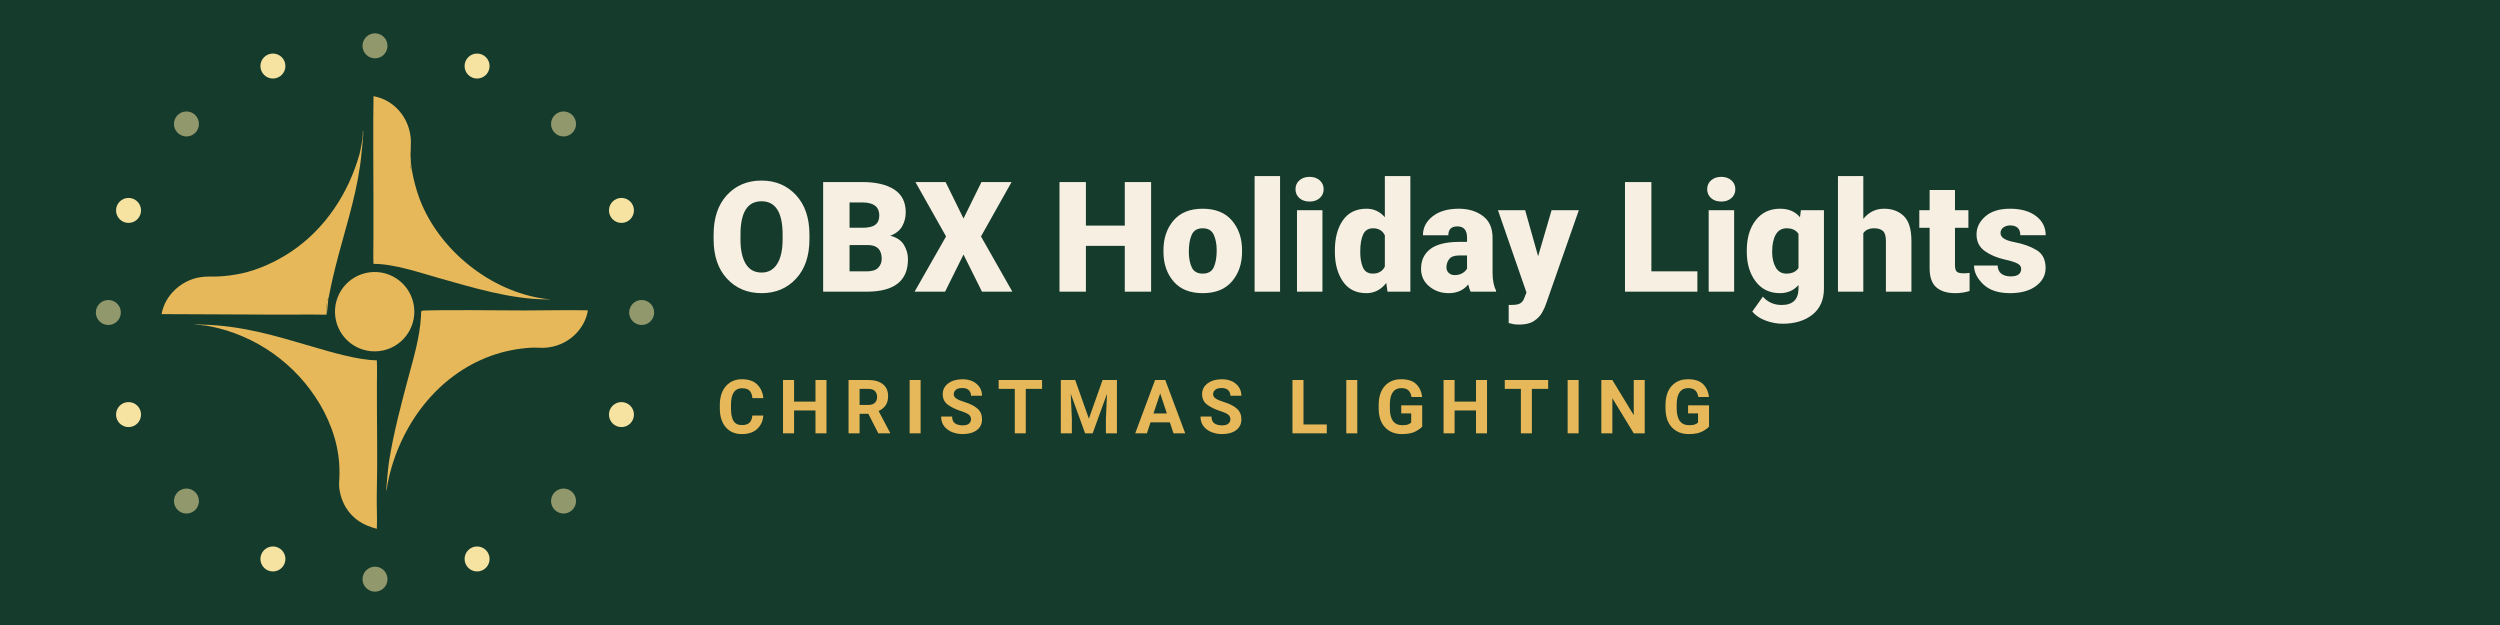
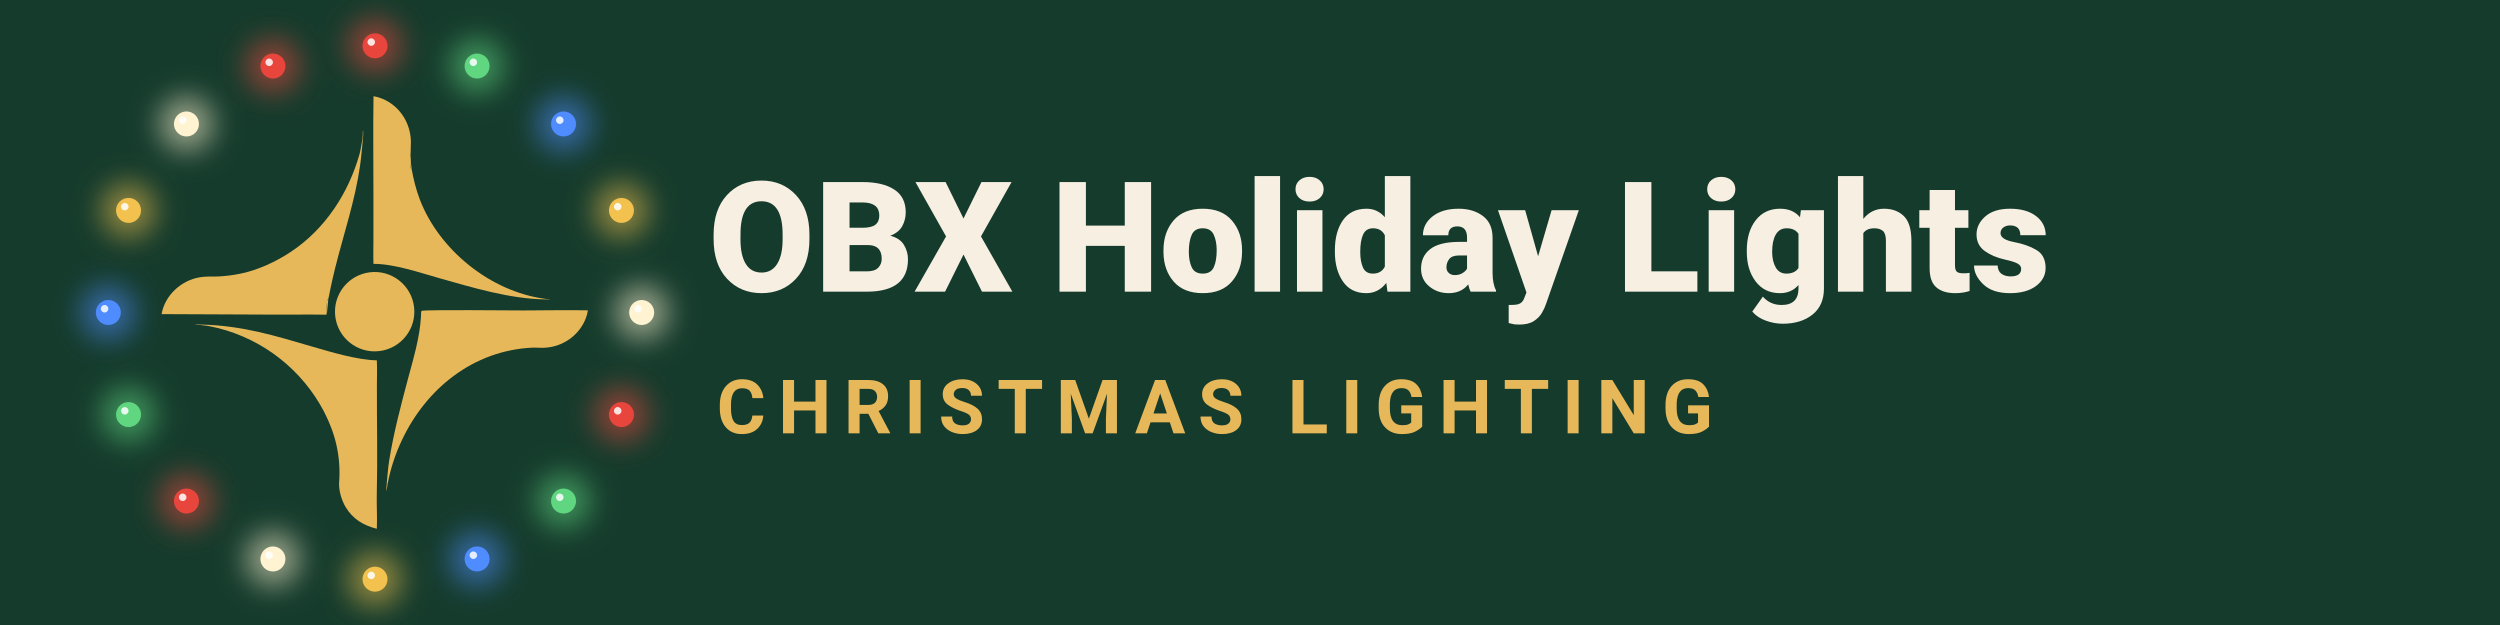
<svg xmlns="http://www.w3.org/2000/svg" viewBox="0 0 1200 300" width="1200" height="300">
  <rect width="1200" height="300" fill="#153b2c" />
-   <circle cx="180.0" cy="22.0" r="6" fill="#f6e3a1" opacity="0.55" />
-   <circle cx="229.0" cy="31.7" r="6" fill="#f6e3a1" opacity="1.00" />
-   <circle cx="270.5" cy="59.5" r="6" fill="#f6e3a1" opacity="0.55" />
-   <circle cx="298.3" cy="101.0" r="6" fill="#f6e3a1" opacity="1.00" />
-   <circle cx="308.0" cy="150.0" r="6" fill="#f6e3a1" opacity="0.55" />
-   <circle cx="298.3" cy="199.0" r="6" fill="#f6e3a1" opacity="1.00" />
-   <circle cx="270.5" cy="240.5" r="6" fill="#f6e3a1" opacity="0.55" />
-   <circle cx="229.0" cy="268.3" r="6" fill="#f6e3a1" opacity="1.00" />
-   <circle cx="180.0" cy="278.0" r="6" fill="#f6e3a1" opacity="0.55" />
-   <circle cx="131.0" cy="268.3" r="6" fill="#f6e3a1" opacity="1.00" />
-   <circle cx="89.5" cy="240.5" r="6" fill="#f6e3a1" opacity="0.55" />
-   <circle cx="61.7" cy="199.0" r="6" fill="#f6e3a1" opacity="1.00" />
-   <circle cx="52.0" cy="150.0" r="6" fill="#f6e3a1" opacity="0.55" />
-   <circle cx="61.7" cy="101.0" r="6" fill="#f6e3a1" opacity="1.00" />
-   <circle cx="89.5" cy="59.5" r="6" fill="#f6e3a1" opacity="0.55" />
-   <circle cx="131.0" cy="31.7" r="6" fill="#f6e3a1" opacity="1.00" />
+   <defs>
+     <filter id="glow" x="-150%" y="-150%" width="400%" height="400%">
+       <feGaussianBlur stdDeviation="6.6" />
+     </filter>
+   </defs>
+   <circle cx="180.0" cy="22.0" r="13.2" fill="#e8463c" opacity=".55" filter="url(#glow)" />
+   <circle cx="180.0" cy="22.0" r="6" fill="#e8463c" />
+   <circle cx="178.2" cy="20.2" r="1.8" fill="#ffffff" opacity=".85" />
+   <circle cx="229.0" cy="31.7" r="13.2" fill="#5fd67f" opacity=".55" filter="url(#glow)" />
+   <circle cx="229.0" cy="31.7" r="6" fill="#5fd67f" />
+   <circle cx="227.2" cy="29.9" r="1.8" fill="#ffffff" opacity=".85" />
+   <circle cx="270.5" cy="59.5" r="13.2" fill="#4f8cff" opacity=".55" filter="url(#glow)" />
+   <circle cx="270.5" cy="59.5" r="6" fill="#4f8cff" />
+   <circle cx="268.7" cy="57.7" r="1.8" fill="#ffffff" opacity=".85" />
+   <circle cx="298.3" cy="101.0" r="13.2" fill="#f2c14e" opacity=".55" filter="url(#glow)" />
+   <circle cx="298.3" cy="101.0" r="6" fill="#f2c14e" />
+   <circle cx="296.5" cy="99.2" r="1.8" fill="#ffffff" opacity=".85" />
+   <circle cx="308.0" cy="150.0" r="13.2" fill="#fff3d1" opacity=".55" filter="url(#glow)" />
+   <circle cx="308.0" cy="150.0" r="6" fill="#fff3d1" />
+   <circle cx="306.2" cy="148.2" r="1.8" fill="#ffffff" opacity=".85" />
+   <circle cx="298.3" cy="199.0" r="13.2" fill="#e8463c" opacity=".55" filter="url(#glow)" />
+   <circle cx="298.3" cy="199.0" r="6" fill="#e8463c" />
+   <circle cx="296.5" cy="197.2" r="1.8" fill="#ffffff" opacity=".85" />
+   <circle cx="270.5" cy="240.5" r="13.2" fill="#5fd67f" opacity=".55" filter="url(#glow)" />
+   <circle cx="270.5" cy="240.5" r="6" fill="#5fd67f" />
+   <circle cx="268.7" cy="238.7" r="1.8" fill="#ffffff" opacity=".85" />
+   <circle cx="229.0" cy="268.3" r="13.2" fill="#4f8cff" opacity=".55" filter="url(#glow)" />
+   <circle cx="229.0" cy="268.3" r="6" fill="#4f8cff" />
+   <circle cx="227.2" cy="266.5" r="1.8" fill="#ffffff" opacity=".85" />
+   <circle cx="180.0" cy="278.0" r="13.2" fill="#f2c14e" opacity=".55" filter="url(#glow)" />
+   <circle cx="180.0" cy="278.0" r="6" fill="#f2c14e" />
+   <circle cx="178.2" cy="276.2" r="1.8" fill="#ffffff" opacity=".85" />
+   <circle cx="131.0" cy="268.3" r="13.2" fill="#fff3d1" opacity=".55" filter="url(#glow)" />
+   <circle cx="131.0" cy="268.3" r="6" fill="#fff3d1" />
+   <circle cx="129.2" cy="266.5" r="1.8" fill="#ffffff" opacity=".85" />
+   <circle cx="89.5" cy="240.5" r="13.2" fill="#e8463c" opacity=".55" filter="url(#glow)" />
+   <circle cx="89.5" cy="240.5" r="6" fill="#e8463c" />
+   <circle cx="87.7" cy="238.7" r="1.8" fill="#ffffff" opacity=".85" />
+   <circle cx="61.7" cy="199.0" r="13.2" fill="#5fd67f" opacity=".55" filter="url(#glow)" />
+   <circle cx="61.7" cy="199.0" r="6" fill="#5fd67f" />
+   <circle cx="59.9" cy="197.2" r="1.8" fill="#ffffff" opacity=".85" />
+   <circle cx="52.0" cy="150.0" r="13.2" fill="#4f8cff" opacity=".55" filter="url(#glow)" />
+   <circle cx="52.0" cy="150.0" r="6" fill="#4f8cff" />
+   <circle cx="50.2" cy="148.2" r="1.8" fill="#ffffff" opacity=".85" />
+   <circle cx="61.7" cy="101.0" r="13.2" fill="#f2c14e" opacity=".55" filter="url(#glow)" />
+   <circle cx="61.7" cy="101.0" r="6" fill="#f2c14e" />
+   <circle cx="59.9" cy="99.2" r="1.8" fill="#ffffff" opacity=".85" />
+   <circle cx="89.5" cy="59.5" r="13.2" fill="#fff3d1" opacity=".55" filter="url(#glow)" />
+   <circle cx="89.5" cy="59.5" r="6" fill="#fff3d1" />
+   <circle cx="87.7" cy="57.7" r="1.8" fill="#ffffff" opacity=".85" />
+   <circle cx="131.0" cy="31.7" r="13.2" fill="#e8463c" opacity=".55" filter="url(#glow)" />
+   <circle cx="131.0" cy="31.7" r="6" fill="#e8463c" />
+   <circle cx="129.2" cy="29.9" r="1.8" fill="#ffffff" opacity=".85" />
  <svg x="70" y="40" width="220" height="220" viewBox="199 199 627 627">
    <g fill="#e6b85a">
      <path d="M276.154 529.034C331.768 530.656 374.438 543.877 427.043 559.26C452.912 566.825 488.437 577.438 515.036 577.942C515.5 589.399 515.145 601.014 515.107 612.493C514.943 662.161 516.131 711.836 514.942 761.5C514.572 776.984 515.707 792.963 515.002 808.377C496.647 803.734 481.978 795.024 472.146 778.406C466.704 769.208 462.645 755.452 463.437 744.695C465.988 710.033 458.582 678.594 442.623 647.841C412.845 591.282 360.548 549.944 298.642 534.029C294.026 532.831 281.133 529.945 276.598 530.034L276.063 529.535L276.154 529.034Z" />
      <path d="M528.705 744.506C529.644 734.912 530.372 724.599 531.893 715.111C537.992 677.063 547.904 639.599 557.837 602.402C565.252 574.637 573.724 546.884 575.408 518.014C575.574 515.315 575.28 512.963 576.041 510.329C579.442 508.363 701.105 509.744 716.124 509.701C738.676 509.636 780.883 508.959 803.758 509.532C801.453 524.946 792.044 539.034 779.625 548.236C768.712 556.218 755.59 560.613 742.071 560.814C737.163 560.925 732.066 560.355 727.22 560.6C646.95 564.667 582.493 616.421 549.186 687.378C540.187 706.353 533.656 726.403 529.755 747.038C528.996 745.841 528.97 745.91 528.705 744.506Z" />
      <path d="M495.381 274.753L496.03 274.534C494.772 286.726 493.823 299.109 492.119 311.222C485.355 359.286 469.518 405.32 457.878 452.164C455.634 461.228 453.547 470.33 451.619 479.466C451.225 481.327 449.275 492.143 448.694 493.325C445.579 496.315 447.375 499.257 446.371 503.253C445.695 505.943 445.555 512.765 446.093 515.508C423.774 515.104 400.636 515.469 378.24 515.414L220.536 514.706C225.025 489.011 247.26 468.65 272.584 464.357C281.324 462.875 288.687 463.517 297.289 463.236C307.932 462.783 318.52 461.447 328.942 459.243C352.808 454.279 377.32 442.883 397.675 429.312C444.309 398.221 476.206 349.424 491.305 295.903C492.949 290.073 494.167 281.018 495.381 274.753Z" />
      <path d="M510.475 216.555C542.7 222.448 563.859 252.546 561.46 284.741C561.186 288.411 561.592 292.044 561.07 295.842C560.725 298.512 559.264 316.37 562.78 316.921C565.298 330.687 568.644 344.302 573.625 357.413C600.076 427.031 670.796 483.98 744.993 493.765L744.826 494.554C697.092 493.855 646.189 478.472 600.571 465.56C573.795 457.98 538.096 445.774 510.392 445.97C509.972 436.398 510.332 423.685 510.333 413.913L510.352 353.02C510.399 308.14 509.722 261.188 510.475 216.555Z" />
      <path d="M505.494 457.486C535.314 453.868 562.404 475.155 565.94 504.985C569.476 534.815 548.115 561.846 518.275 565.3C488.551 568.741 461.648 547.48 458.125 517.766C454.603 488.052 475.79 461.09 505.494 457.486Z" />
      <path d="M446.093 515.508C445.555 512.765 445.695 505.943 446.371 503.253C447.375 499.257 445.579 496.315 448.694 493.325L448.616 493.939C448.038 498.296 447.275 512.994 446.093 515.508Z" />
      <path d="M561.07 295.842C561.535 298.926 561.614 303.496 561.662 306.748C561.71 309.944 562.67 314.413 562.78 316.921C559.264 316.37 560.725 298.512 561.07 295.842Z" />
      <path fill-opacity="0.945" d="M529.755 747.038C529.6 747.958 528.395 756.659 528.251 756.855L528.214 756.847C527.684 755.937 528.481 745.983 528.705 744.506C528.97 745.91 528.996 745.841 529.755 747.038Z" />
      <path fill-opacity="0.6" d="M496.078 263.937C496.134 263.788 496.189 263.639 496.244 263.489C496.788 264.038 496.475 269.866 496.488 270.914L495.984 270.966L495.556 269.287C495.542 267.923 495.579 266.693 495.628 265.326C495.97 264.662 495.96 264.692 496.078 263.937Z" />
      <path fill-opacity="0.443" d="M268.229 529.388C267.103 529.537 267.446 529.53 266.983 529.507L266.554 529.189L266.359 529.255C266.344 529.231 266.329 529.208 266.314 529.184C266.768 527.886 273.37 528.633 274.52 528.881L274.022 529.054C271.332 528.963 270.816 528.953 268.229 529.388Z" />
      <path fill-opacity="0.545" d="M748.677 494.148C749.773 494.117 749.91 494.193 751.062 494.363L751.373 494.765L751.786 494.68C751.566 495.484 745.824 494.812 744.826 494.554C746.431 494.473 747.088 494.402 748.677 494.148Z" />
      <path fill-opacity="0.91" d="M495.556 269.287L495.984 270.966C495.994 271.985 496.091 272.896 496.179 273.908L496.03 274.534L495.381 274.753C495.458 272.932 495.517 271.11 495.556 269.287Z" />
      <path fill-opacity="0.886" d="M268.229 529.388C270.816 528.953 271.332 528.963 274.022 529.054L273.972 529.491L273.318 529.639C271.611 529.507 269.938 529.458 268.229 529.388Z" />
      <path fill-opacity="0.965" d="M744.993 493.765C746.22 493.902 747.448 494.03 748.677 494.148C747.088 494.402 746.431 494.473 744.826 494.554L744.993 493.765Z" />
      <path fill-opacity="0.412" d="M273.972 529.491L276.063 529.535L276.598 530.034C274.939 530.034 274.926 530.083 273.318 529.639L273.972 529.491Z" />
      <path d="M274.52 528.881L276.154 529.034L276.063 529.535L273.972 529.491L274.022 529.054L274.52 528.881Z" />
      <path fill-opacity="0.349" d="M495.984 270.966L496.488 270.914C496.449 272.183 496.385 272.627 496.179 273.908C496.091 272.896 495.994 271.985 495.984 270.966Z" />
    </g>
  </svg>
  <text x="340" y="140" font-family="system-ui,-apple-system,Segoe UI,Roboto,Helvetica,Arial,sans-serif" font-size="74" font-weight="800" fill="#f6efe2">OBX Holiday Lights</text>
  <text x="344" y="208" font-family="system-ui,-apple-system,Segoe UI,Roboto,Helvetica,Arial,sans-serif" font-size="36" font-weight="600" letter-spacing="6" fill="#e6b85a">CHRISTMAS LIGHTING</text>
</svg>
